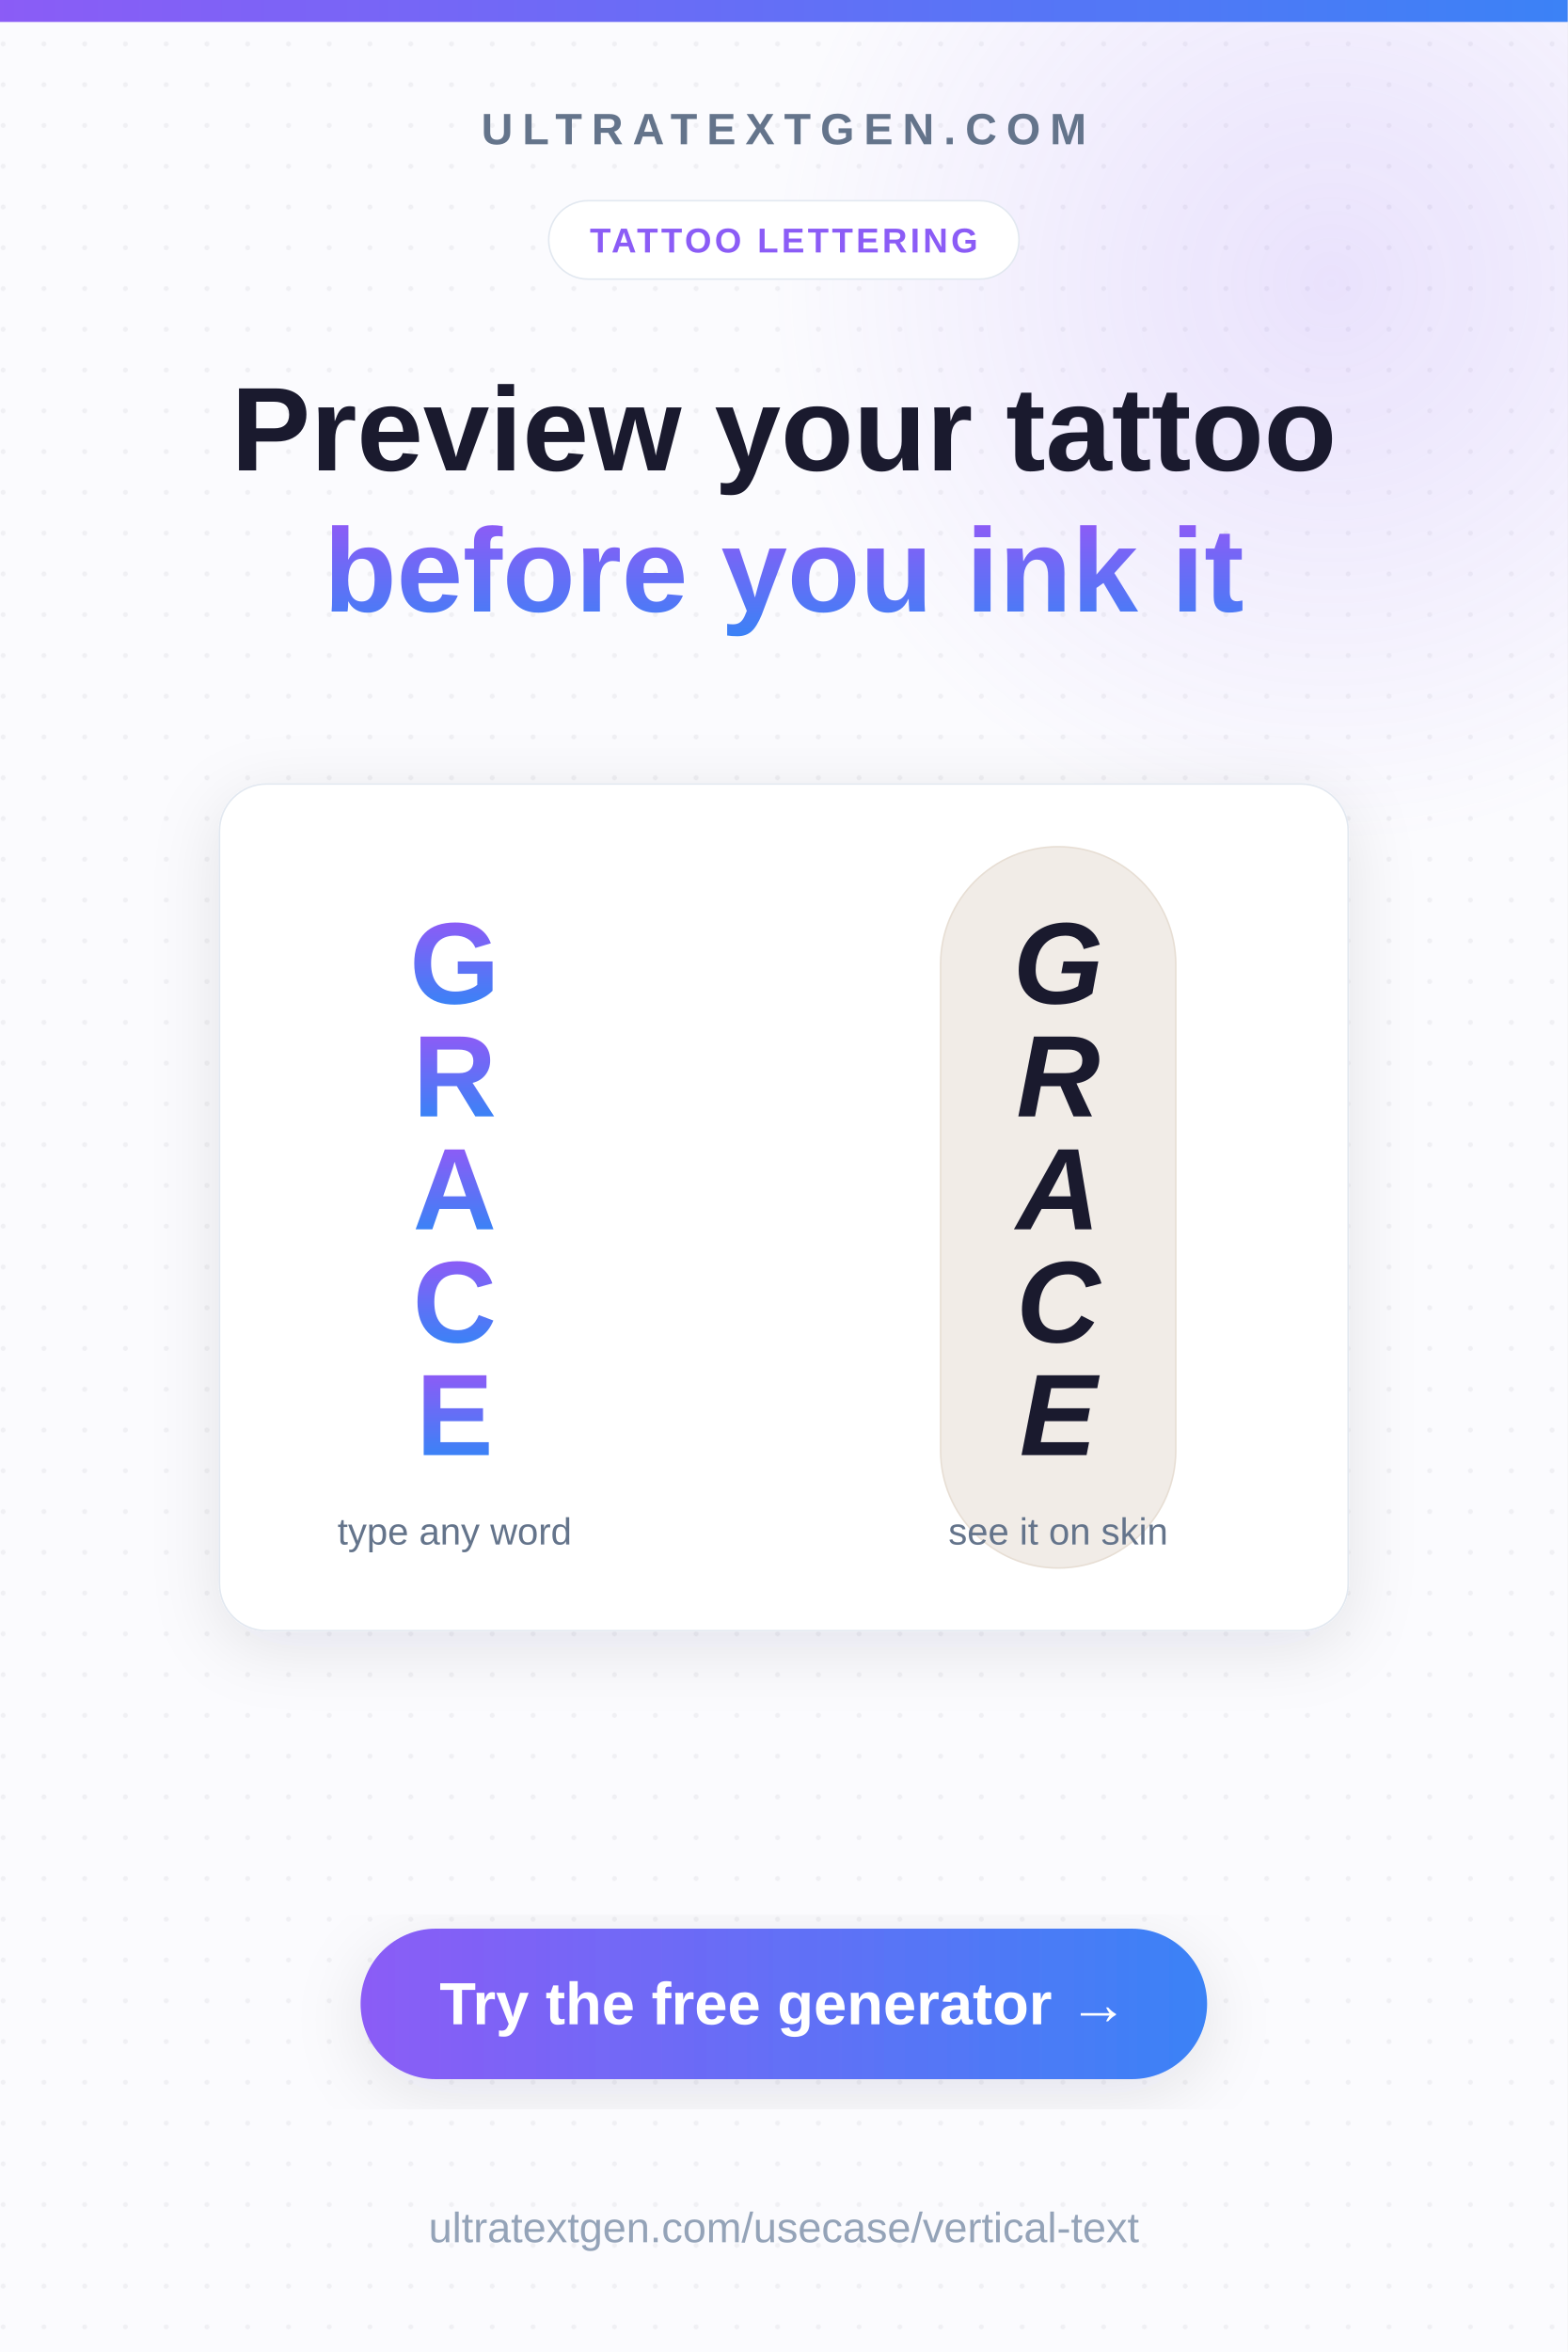
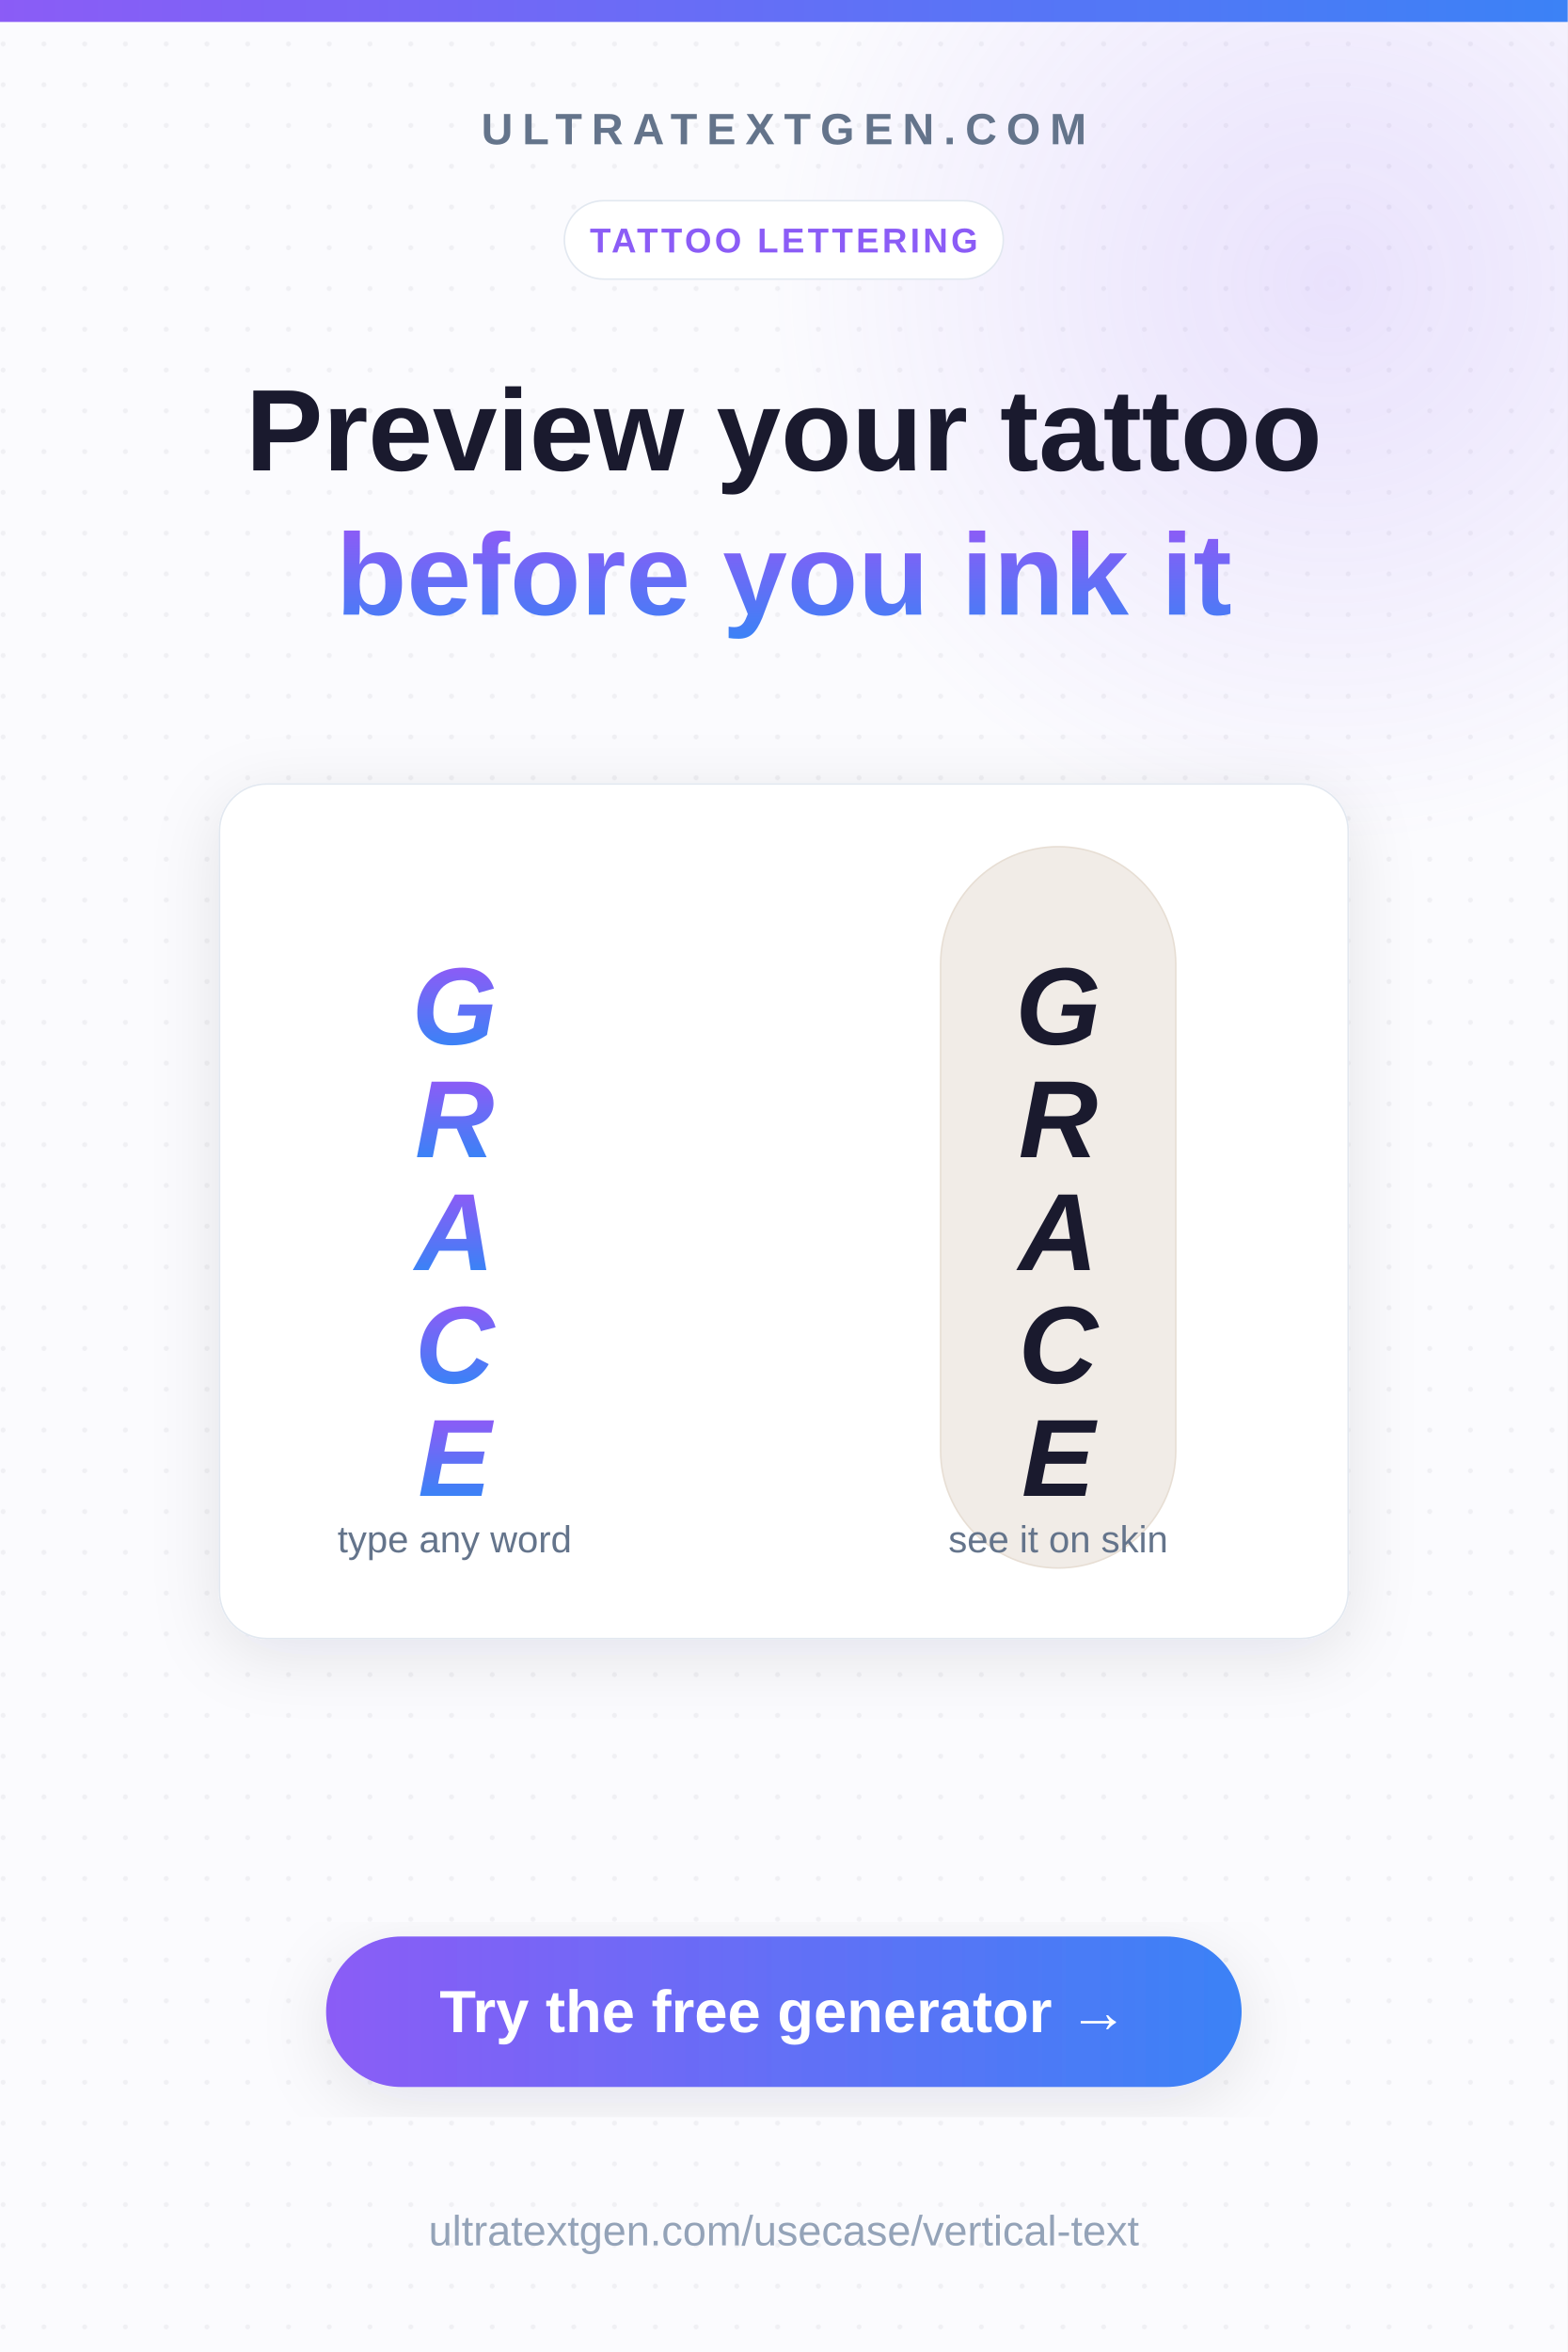
<svg xmlns="http://www.w3.org/2000/svg" viewBox="0 0 1000 1500" width="1000" height="1500" role="img" font-family="Liberation Sans, DejaVu Sans, Arial, sans-serif">
  <defs>
    <linearGradient id="g" x1="0" y1="0" x2="0" y2="1">
      <stop offset="0" stop-color="#8b5cf6" />
      <stop offset="1" stop-color="#3b82f6" />
    </linearGradient>
    <linearGradient id="gh" x1="0" y1="0" x2="1" y2="0">
      <stop offset="0" stop-color="#8b5cf6" />
      <stop offset="1" stop-color="#3b82f6" />
    </linearGradient>
    <radialGradient id="glow" cx="0.5" cy="0.5" r="0.5">
      <stop offset="0" stop-color="#8b5cf6" stop-opacity="0.16" />
      <stop offset="1" stop-color="#8b5cf6" stop-opacity="0" />
    </radialGradient>
    <pattern id="dots" width="26" height="26" patternUnits="userSpaceOnUse">
      <circle cx="2" cy="2" r="1.6" fill="#1a1a2e" opacity="0.05" />
    </pattern>
    <filter id="sh" x="-20%" y="-20%" width="140%" height="140%">
      <feDropShadow dx="0" dy="10" stdDeviation="22" flood-color="#1a1a2e" flood-opacity="0.10" />
    </filter>
  </defs>
  <rect width="1000" height="1500" fill="#FBFBFE" />
  <rect width="1000" height="1500" fill="url(#dots)" />
  <circle cx="850" cy="180" r="360" fill="url(#glow)" />
  <rect width="1000" height="14" fill="url(#gh)" />
  <text x="500" y="92" text-anchor="middle" font-size="28" font-weight="700" letter-spacing="6" fill="#64748b">ULTRATEXTGEN.COM</text>
-   <rect x="350" y="128" width="300" height="50" rx="25" fill="#ffffff" stroke="#e2e8f0" />
+   <rect x="360" y="128" width="280" height="50" rx="25" fill="#ffffff" stroke="#e2e8f0" />
  <text x="500" y="161" text-anchor="middle" font-size="22" font-weight="700" letter-spacing="2" fill="#8b5cf6">TATTOO LETTERING</text>
-   <text x="500" y="300" text-anchor="middle" font-size="76" font-weight="700" fill="#1a1a2e">Preview your tattoo</text>
-   <text x="500" y="390" text-anchor="middle" font-size="76" font-weight="700" fill="url(#g)">before you ink it</text>
-   <rect x="140" y="500" width="720" height="540" rx="30" fill="#ffffff" stroke="#e2e8f0" filter="url(#sh)" />
+   <text x="500" y="300" text-anchor="middle" font-size="74" font-weight="700" fill="#1a1a2e">Preview your tattoo</text>
+   <text x="500" y="392" text-anchor="middle" font-size="74" font-weight="700" fill="url(#g)">before you ink it</text>
+   <rect x="140" y="500" width="720" height="545" rx="30" fill="#ffffff" stroke="#e2e8f0" filter="url(#sh)" />
  <rect x="600" y="540" width="150" height="460" rx="75" fill="#f1ece7" stroke="#e7ded4" />
-   <g text-anchor="middle" font-size="74" font-weight="600" fill="#1a1a2e" font-style="italic">
-     <text x="675" y="640">G</text>
-     <text x="675" y="712">R</text>
-     <text x="675" y="784">A</text>
-     <text x="675" y="856">C</text>
-     <text x="675" y="928">E</text>
+   <g text-anchor="middle" font-size="70" font-weight="600" fill="url(#g)" font-style="italic">
+     <text x="290" y="666.0">G</text>
+     <text x="290" y="738.0">R</text>
+     <text x="290" y="810.0">A</text>
+     <text x="290" y="882.0">C</text>
+     <text x="290" y="954.0">E</text>
  </g>
-   <g text-anchor="middle" font-size="74" font-weight="600" fill="url(#g)">
-     <text x="290" y="640">G</text>
-     <text x="290" y="712">R</text>
-     <text x="290" y="784">A</text>
-     <text x="290" y="856">C</text>
-     <text x="290" y="928">E</text>
+   <g text-anchor="middle" font-size="70" font-weight="600" fill="#1a1a2e" font-style="italic">
+     <text x="675" y="666.0">G</text>
+     <text x="675" y="738.0">R</text>
+     <text x="675" y="810.0">A</text>
+     <text x="675" y="882.0">C</text>
+     <text x="675" y="954.0">E</text>
  </g>
-   <text x="290" y="985" text-anchor="middle" font-size="24" fill="#64748b">type any word</text>
-   <text x="675" y="985" text-anchor="middle" font-size="24" fill="#64748b">see it on skin</text>
-   <rect x="230" y="1230" width="540" height="96" rx="48" fill="url(#gh)" filter="url(#sh)" />
-   <text x="500" y="1291" text-anchor="middle" font-size="38" font-weight="700" fill="#ffffff">Try the free generator →</text>
-   <text x="500" y="1430" text-anchor="middle" font-size="27" fill="#94a3b8">ultratextgen.com/usecase/vertical-text</text>
+   <text x="290" y="990" text-anchor="middle" font-size="24" fill="#64748b">type any word</text>
+   <text x="675" y="990" text-anchor="middle" font-size="24" fill="#64748b">see it on skin</text>
+   <rect x="208" y="1235" width="584" height="96" rx="48" fill="url(#gh)" filter="url(#sh)" />
+   <text x="500" y="1296" text-anchor="middle" font-size="38" font-weight="700" fill="#ffffff">Try the free generator →</text>
+   <text x="500" y="1432" text-anchor="middle" font-size="27" fill="#94a3b8">ultratextgen.com/usecase/vertical-text</text>
</svg>
